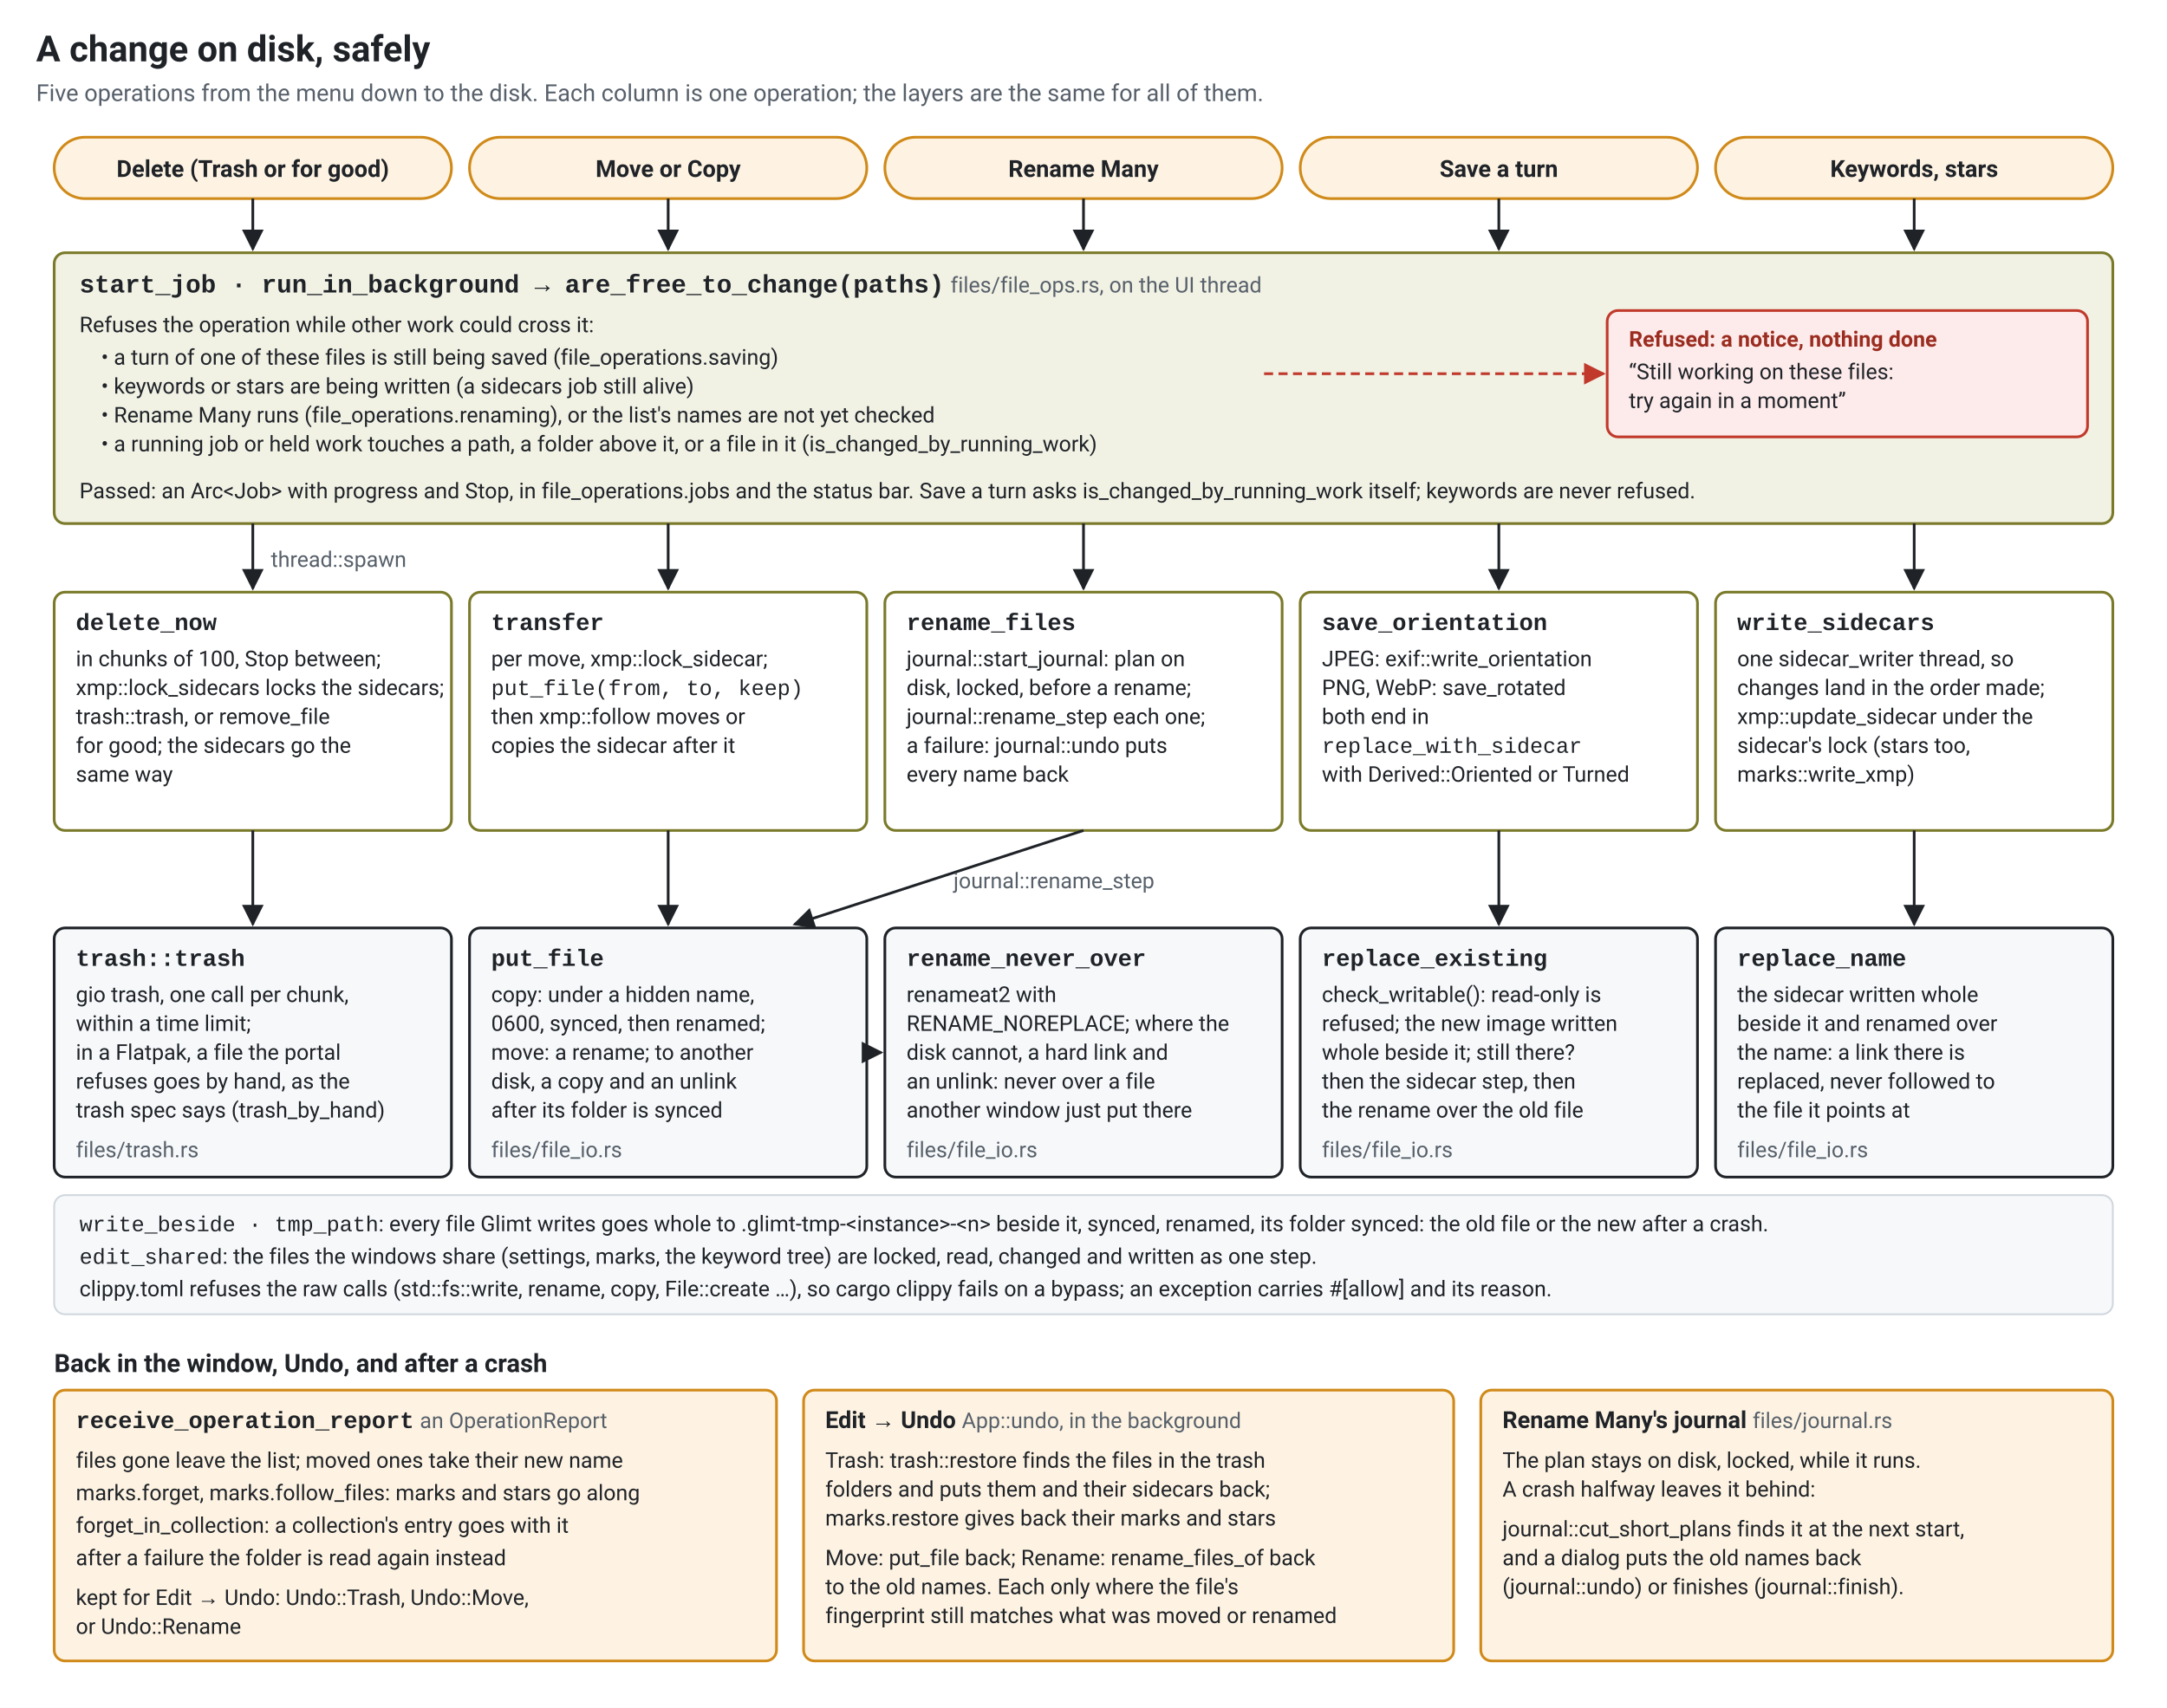
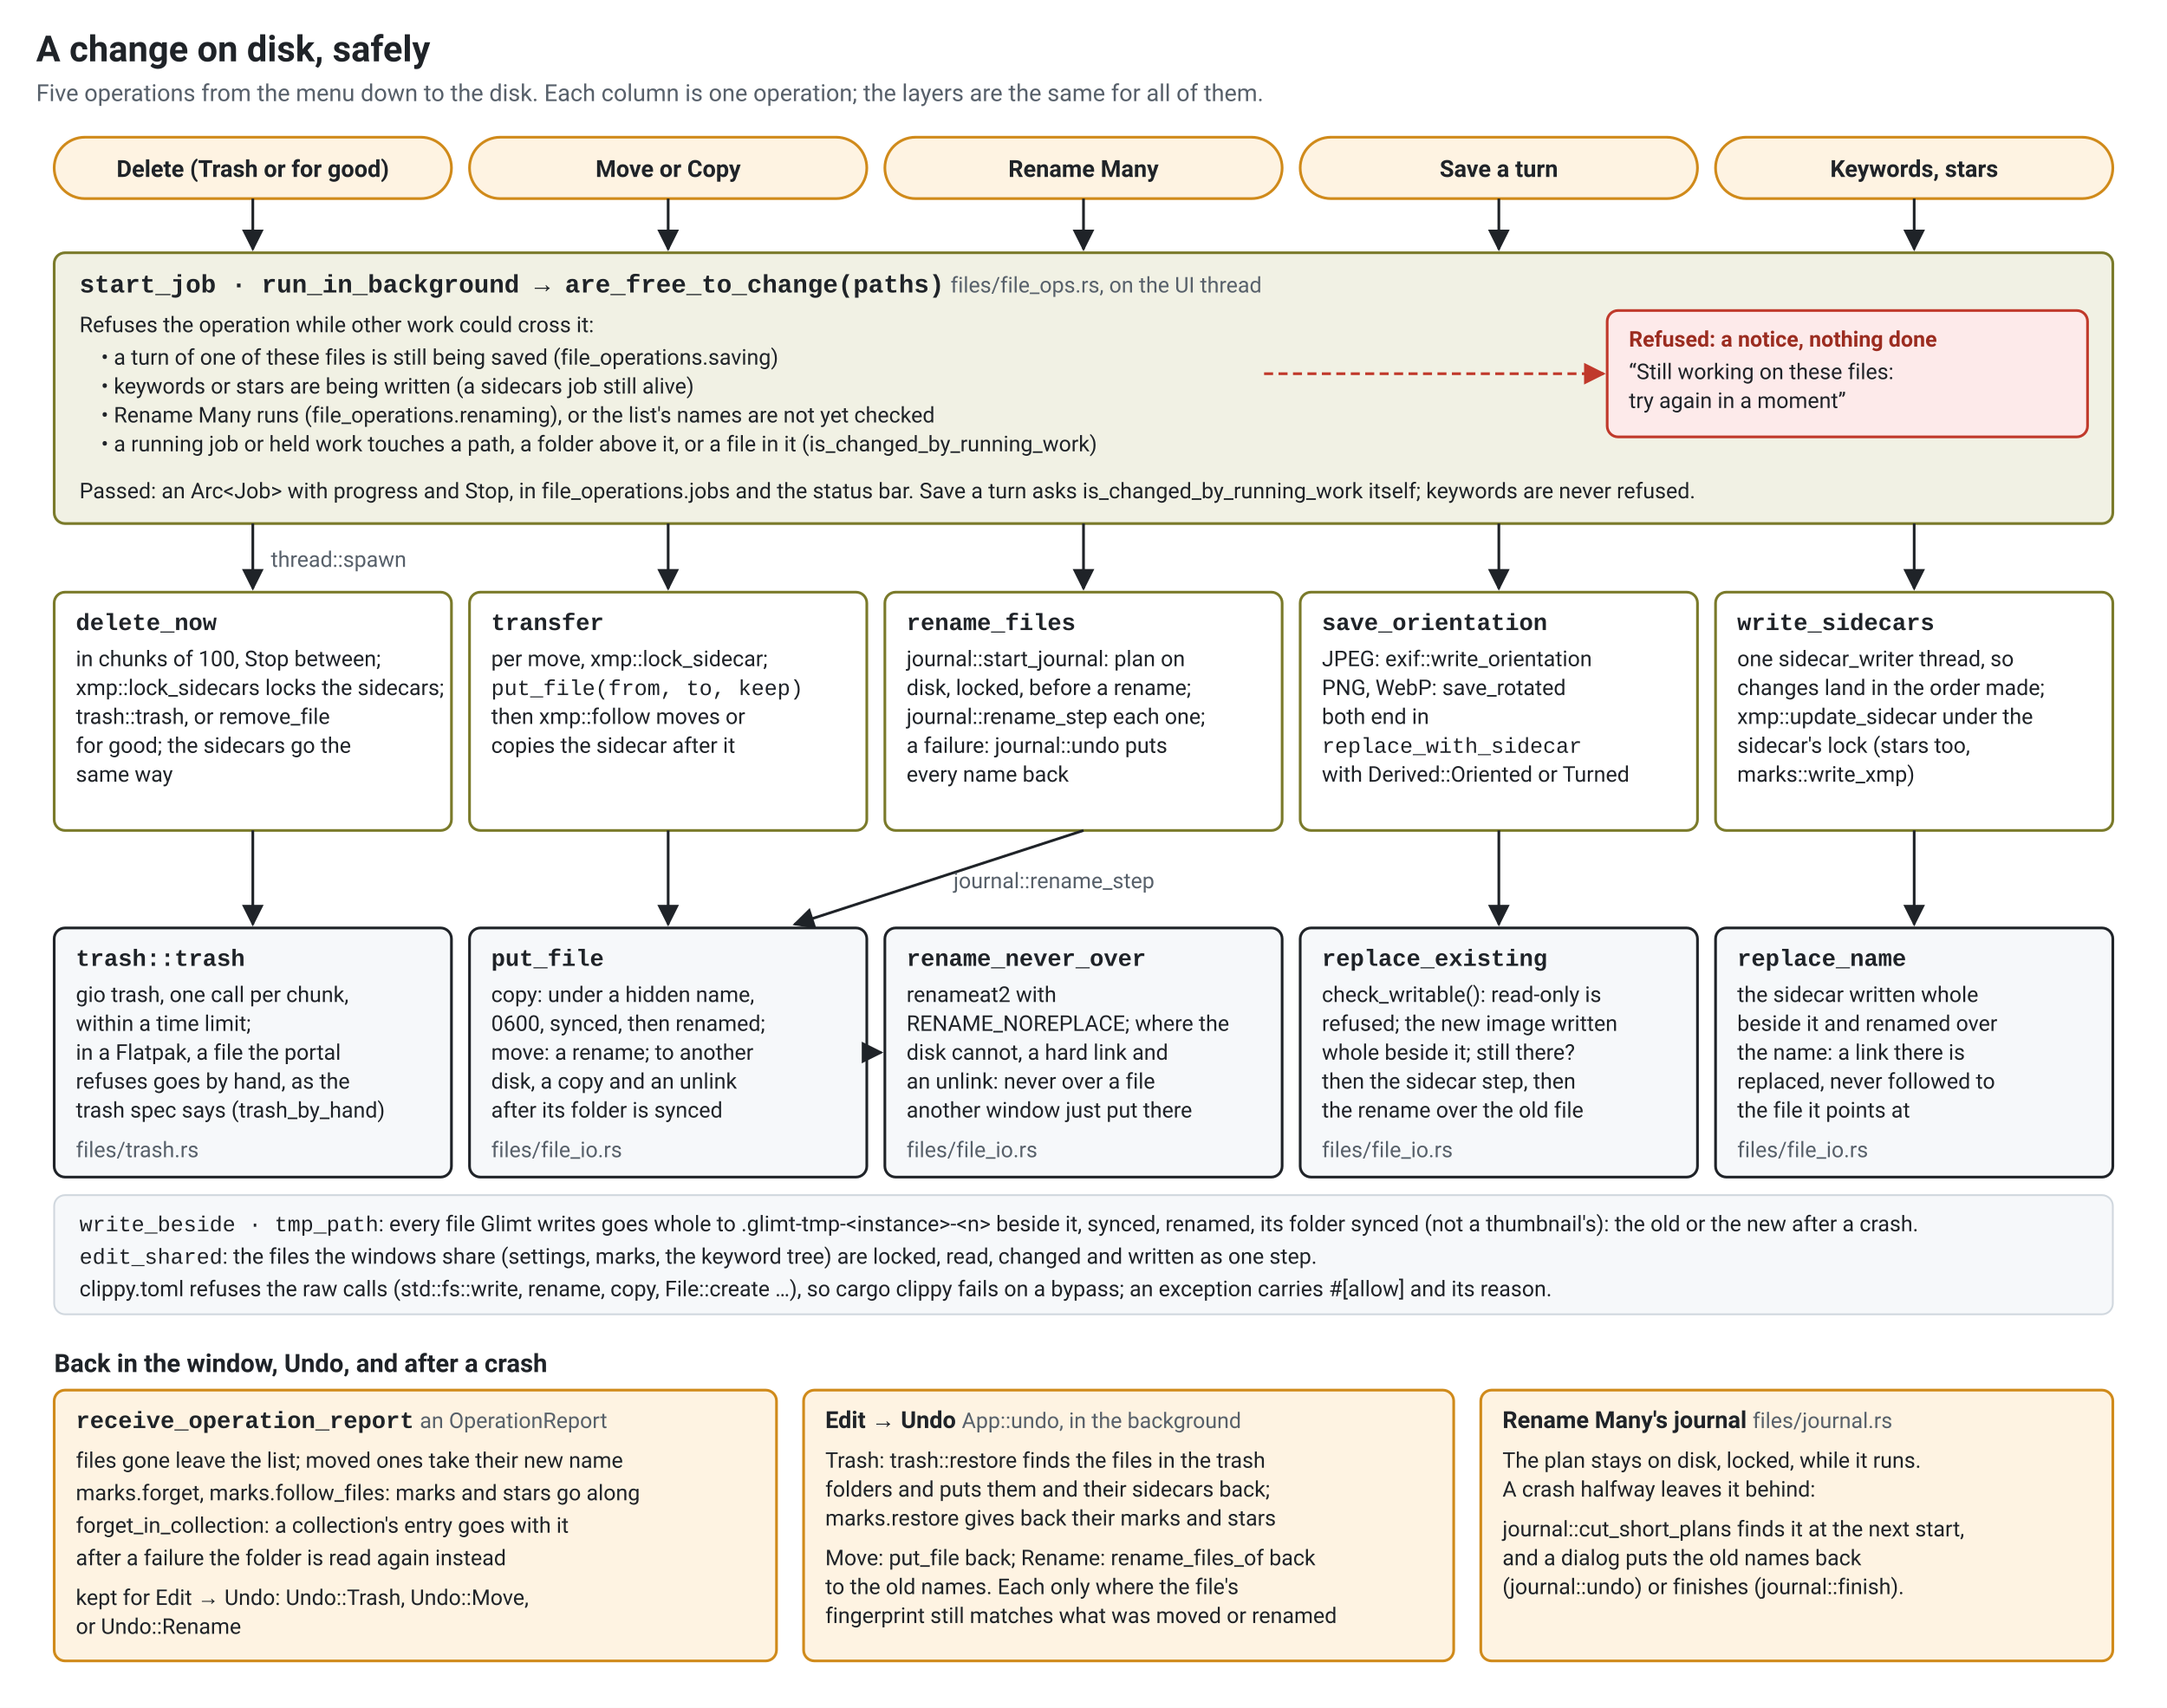
<svg xmlns="http://www.w3.org/2000/svg" viewBox="0 0 1200 946" width="1200" height="946" role="img" aria-label="How Glimt changes a file on disk safely. An action passes are_free_to_change, which refuses while other work touches the same files. The job runs in its own thread and changes the disk only through one function per kind of change: trash, put_file, rename_never_over, replace_existing and replace_name, each writing whole under a hidden temporary name and renaming, never over another file. The result comes back as an OperationReport: the list, marks, stars and collection entries follow, and Undo is kept; Rename Many's journal puts names right after a crash.">
  <defs>
    <marker id="arrow" viewBox="0 0 10 10" refX="9" refY="5" markerWidth="8" markerHeight="8" orient="auto-start-reverse">
      <path d="M0,0 L10,5 L0,10 z" fill="#1f2328" />
    </marker>
    <marker id="arrow-red" viewBox="0 0 10 10" refX="9" refY="5" markerWidth="8" markerHeight="8" orient="auto-start-reverse">
      <path d="M0,0 L10,5 L0,10 z" fill="#c0392b" />
    </marker>
  </defs>
  <rect x="0" y="0" width="1200" height="946" fill="#ffffff" />
  <g font-family="system-ui, -apple-system, 'Segoe UI', Roboto, 'Helvetica Neue', Arial, sans-serif" fill="#1f2328">
    <text x="20" y="34" font-size="20" font-weight="700">A change on disk, safely</text>
    <text x="20" y="56" font-size="13" fill="#57606a">Five operations from the menu down to the disk. Each column is one operation; the layers are the same for all of them.</text>
    <g font-size="13" font-weight="700" text-anchor="middle">
      <rect x="30" y="76" width="220" height="34" rx="17" fill="#fef3e2" stroke="#d08a1a" stroke-width="1.5" />
      <text x="140" y="98">Delete (Trash or for good)</text>
      <rect x="260" y="76" width="220" height="34" rx="17" fill="#fef3e2" stroke="#d08a1a" stroke-width="1.5" />
      <text x="370" y="98">Move or Copy</text>
      <rect x="490" y="76" width="220" height="34" rx="17" fill="#fef3e2" stroke="#d08a1a" stroke-width="1.5" />
      <text x="600" y="98">Rename Many</text>
      <rect x="720" y="76" width="220" height="34" rx="17" fill="#fef3e2" stroke="#d08a1a" stroke-width="1.5" />
      <text x="830" y="98">Save a turn</text>
      <rect x="950" y="76" width="220" height="34" rx="17" fill="#fef3e2" stroke="#d08a1a" stroke-width="1.5" />
      <text x="1060" y="98">Keywords, stars</text>
    </g>
    <g stroke="#1f2328" stroke-width="1.5">
      <line x1="140" y1="110" x2="140" y2="138" marker-end="url(#arrow)" />
      <line x1="370" y1="110" x2="370" y2="138" marker-end="url(#arrow)" />
      <line x1="600" y1="110" x2="600" y2="138" marker-end="url(#arrow)" />
      <line x1="830" y1="110" x2="830" y2="138" marker-end="url(#arrow)" />
      <line x1="1060" y1="110" x2="1060" y2="138" marker-end="url(#arrow)" />
    </g>
    <rect x="30" y="140" width="1140" height="150" rx="6" fill="#f1f1e4" stroke="#7a7a2a" stroke-width="1.5" />
    <text x="44" y="162" font-size="14" font-weight="700">
      <tspan font-family="ui-monospace, SFMono-Regular, Menlo, Consolas, 'Liberation Mono', monospace">start_job · run_in_background → are_free_to_change(paths)</tspan>
      <tspan font-weight="400" font-size="12" fill="#57606a">files/file_ops.rs, on the UI thread</tspan>
    </text>
    <g font-size="12">
      <text x="44" y="184">Refuses the operation while other work could cross it:</text>
      <text x="56" y="202">• a turn of one of these files is still being saved (file_operations.saving)</text>
      <text x="56" y="218">• keywords or stars are being written (a sidecars job still alive)</text>
      <text x="56" y="234">• Rename Many runs (file_operations.renaming), or the list's names are not yet checked</text>
      <text x="56" y="250">• a running job or held work touches a path, a folder above it, or a file in it (is_changed_by_running_work)</text>
      <text x="44" y="276">Passed: an Arc&lt;Job&gt; with progress and Stop, in file_operations.jobs and the status bar. Save a turn asks is_changed_by_running_work itself; keywords are never refused.</text>
    </g>
    <rect x="890" y="172" width="266" height="70" rx="6" fill="#fdeaea" stroke="#c0392b" stroke-width="1.5" />
    <text x="902" y="192" font-size="12" font-weight="700" fill="#9b2c20">Refused: a notice, nothing done</text>
    <text x="902" y="210" font-size="12">“Still working on these files:</text>
    <text x="902" y="226" font-size="12">try again in a moment”</text>
    <line x1="700" y1="207" x2="888" y2="207" stroke="#c0392b" stroke-width="1.5" stroke-dasharray="5 3" marker-end="url(#arrow-red)" />
    <g stroke="#1f2328" stroke-width="1.5">
      <line x1="140" y1="290" x2="140" y2="326" marker-end="url(#arrow)" />
      <line x1="370" y1="290" x2="370" y2="326" marker-end="url(#arrow)" />
      <line x1="600" y1="290" x2="600" y2="326" marker-end="url(#arrow)" />
      <line x1="830" y1="290" x2="830" y2="326" marker-end="url(#arrow)" />
      <line x1="1060" y1="290" x2="1060" y2="326" marker-end="url(#arrow)" />
    </g>
    <text x="150" y="314" font-size="12" fill="#57606a">thread::spawn</text>
    <g font-size="12">
      <rect x="30" y="328" width="220" height="132" rx="6" fill="#ffffff" stroke="#7a7a2a" stroke-width="1.5" />
      <text x="42" y="349" font-size="13" font-weight="700" font-family="ui-monospace, SFMono-Regular, Menlo, Consolas, 'Liberation Mono', monospace">delete_now</text>
      <text x="42" y="369">in chunks of 100, Stop between;</text>
      <text x="42" y="385">xmp::lock_sidecars locks the sidecars;</text>
      <text x="42" y="401">trash::trash, or remove_file</text>
      <text x="42" y="417">for good; the sidecars go the</text>
      <text x="42" y="433">same way</text>
      <rect x="260" y="328" width="220" height="132" rx="6" fill="#ffffff" stroke="#7a7a2a" stroke-width="1.5" />
      <text x="272" y="349" font-size="13" font-weight="700" font-family="ui-monospace, SFMono-Regular, Menlo, Consolas, 'Liberation Mono', monospace">transfer</text>
      <text x="272" y="369">per move, xmp::lock_sidecar;</text>
      <text x="272" y="385" font-family="ui-monospace, SFMono-Regular, Menlo, Consolas, 'Liberation Mono', monospace">put_file(from, to, keep)</text>
      <text x="272" y="401">then xmp::follow moves or</text>
      <text x="272" y="417">copies the sidecar after it</text>
      <rect x="490" y="328" width="220" height="132" rx="6" fill="#ffffff" stroke="#7a7a2a" stroke-width="1.5" />
      <text x="502" y="349" font-size="13" font-weight="700" font-family="ui-monospace, SFMono-Regular, Menlo, Consolas, 'Liberation Mono', monospace">rename_files</text>
      <text x="502" y="369">journal::start_journal: plan on</text>
      <text x="502" y="385">disk, locked, before a rename;</text>
      <text x="502" y="401">journal::rename_step each one;</text>
      <text x="502" y="417">a failure: journal::undo puts</text>
      <text x="502" y="433">every name back</text>
      <rect x="720" y="328" width="220" height="132" rx="6" fill="#ffffff" stroke="#7a7a2a" stroke-width="1.5" />
      <text x="732" y="349" font-size="13" font-weight="700" font-family="ui-monospace, SFMono-Regular, Menlo, Consolas, 'Liberation Mono', monospace">save_orientation</text>
      <text x="732" y="369">JPEG: exif::write_orientation</text>
      <text x="732" y="385">PNG, WebP: save_rotated</text>
      <text x="732" y="401">both end in</text>
      <text x="732" y="417" font-family="ui-monospace, SFMono-Regular, Menlo, Consolas, 'Liberation Mono', monospace">replace_with_sidecar</text>
      <text x="732" y="433">with Derived::Oriented or Turned</text>
      <rect x="950" y="328" width="220" height="132" rx="6" fill="#ffffff" stroke="#7a7a2a" stroke-width="1.5" />
      <text x="962" y="349" font-size="13" font-weight="700" font-family="ui-monospace, SFMono-Regular, Menlo, Consolas, 'Liberation Mono', monospace">write_sidecars</text>
      <text x="962" y="369">one sidecar_writer thread, so</text>
      <text x="962" y="385">changes land in the order made;</text>
      <text x="962" y="401">xmp::update_sidecar under the</text>
      <text x="962" y="417">sidecar's lock (stars too,</text>
      <text x="962" y="433">marks::write_xmp)</text>
    </g>
    <g stroke="#1f2328" stroke-width="1.5">
      <line x1="140" y1="460" x2="140" y2="512" marker-end="url(#arrow)" />
      <line x1="370" y1="460" x2="370" y2="512" marker-end="url(#arrow)" />
      <line x1="600" y1="460" x2="440" y2="512" marker-end="url(#arrow)" />
      <line x1="830" y1="460" x2="830" y2="512" marker-end="url(#arrow)" />
      <line x1="1060" y1="460" x2="1060" y2="512" marker-end="url(#arrow)" />
    </g>
    <text x="528" y="492" font-size="12" fill="#57606a">journal::rename_step</text>
    <g font-size="12">
      <rect x="30" y="514" width="220" height="138" rx="6" fill="#f6f8fa" stroke="#1f2328" stroke-width="1.5" />
      <text x="42" y="535" font-size="13" font-weight="700" font-family="ui-monospace, SFMono-Regular, Menlo, Consolas, 'Liberation Mono', monospace">trash::trash</text>
      <text x="42" y="555">gio trash, one call per chunk,</text>
      <text x="42" y="571">within a time limit;</text>
      <text x="42" y="587">in a Flatpak, a file the portal</text>
      <text x="42" y="603">refuses goes by hand, as the</text>
      <text x="42" y="619">trash spec says (trash_by_hand)</text>
      <text x="42" y="641" fill="#57606a">files/trash.rs</text>
      <rect x="260" y="514" width="220" height="138" rx="6" fill="#f6f8fa" stroke="#1f2328" stroke-width="1.5" />
      <text x="272" y="535" font-size="13" font-weight="700" font-family="ui-monospace, SFMono-Regular, Menlo, Consolas, 'Liberation Mono', monospace">put_file</text>
      <text x="272" y="555">copy: under a hidden name,</text>
      <text x="272" y="571">0600, synced, then renamed;</text>
      <text x="272" y="587">move: a rename; to another</text>
      <text x="272" y="603">disk, a copy and an unlink</text>
      <text x="272" y="619">after its folder is synced</text>
      <text x="272" y="641" fill="#57606a">files/file_io.rs</text>
      <rect x="490" y="514" width="220" height="138" rx="6" fill="#f6f8fa" stroke="#1f2328" stroke-width="1.5" />
      <text x="502" y="535" font-size="13" font-weight="700" font-family="ui-monospace, SFMono-Regular, Menlo, Consolas, 'Liberation Mono', monospace">rename_never_over</text>
      <text x="502" y="555">renameat2 with</text>
      <text x="502" y="571">RENAME_NOREPLACE; where the</text>
      <text x="502" y="587">disk cannot, a hard link and</text>
      <text x="502" y="603">an unlink: never over a file</text>
      <text x="502" y="619">another window just put there</text>
      <text x="502" y="641" fill="#57606a">files/file_io.rs</text>
      <rect x="720" y="514" width="220" height="138" rx="6" fill="#f6f8fa" stroke="#1f2328" stroke-width="1.5" />
      <text x="732" y="535" font-size="13" font-weight="700" font-family="ui-monospace, SFMono-Regular, Menlo, Consolas, 'Liberation Mono', monospace">replace_existing</text>
      <text x="732" y="555">check_writable(): read-only is</text>
      <text x="732" y="571">refused; the new image written</text>
      <text x="732" y="587">whole beside it; still there?</text>
      <text x="732" y="603">then the sidecar step, then</text>
      <text x="732" y="619">the rename over the old file</text>
      <text x="732" y="641" fill="#57606a">files/file_io.rs</text>
      <rect x="950" y="514" width="220" height="138" rx="6" fill="#f6f8fa" stroke="#1f2328" stroke-width="1.5" />
      <text x="962" y="535" font-size="13" font-weight="700" font-family="ui-monospace, SFMono-Regular, Menlo, Consolas, 'Liberation Mono', monospace">replace_name</text>
      <text x="962" y="555">the sidecar written whole</text>
      <text x="962" y="571">beside it and renamed over</text>
      <text x="962" y="587">the name: a link there is</text>
      <text x="962" y="603">replaced, never followed to</text>
      <text x="962" y="619">the file it points at</text>
      <text x="962" y="641" fill="#57606a">files/file_io.rs</text>
    </g>
    <line x1="480" y1="583" x2="488" y2="583" stroke="#1f2328" stroke-width="1.5" marker-end="url(#arrow)" />
    <rect x="30" y="662" width="1140" height="66" rx="6" fill="#f6f8fa" stroke="#d0d7de" />
    <text x="44" y="682" font-size="12">
-       <tspan font-family="ui-monospace, SFMono-Regular, Menlo, Consolas, 'Liberation Mono', monospace">write_beside · tmp_path</tspan>: every file Glimt writes goes whole to .glimt-tmp-&lt;instance&gt;-&lt;n&gt; beside it, synced, renamed, its folder synced: the old file or the new after a crash.</text>
+       <tspan font-family="ui-monospace, SFMono-Regular, Menlo, Consolas, 'Liberation Mono', monospace">write_beside · tmp_path</tspan>: every file Glimt writes goes whole to .glimt-tmp-&lt;instance&gt;-&lt;n&gt; beside it, synced, renamed, its folder synced (not a thumbnail's): the old or the new after a crash.</text>
    <text x="44" y="700" font-size="12">
      <tspan font-family="ui-monospace, SFMono-Regular, Menlo, Consolas, 'Liberation Mono', monospace">edit_shared</tspan>: the files the windows share (settings, marks, the keyword tree) are locked, read, changed and written as one step.</text>
    <text x="44" y="718" font-size="12">clippy.toml refuses the raw calls (std::fs::write, rename, copy, File::create …), so cargo clippy fails on a bypass; an exception carries #[allow] and its reason.</text>
    <text x="30" y="760" font-size="14" font-weight="700">Back in the window, Undo, and after a crash</text>
    <g font-size="12">
      <rect x="30" y="770" width="400" height="150" rx="6" fill="#fef3e2" stroke="#d08a1a" stroke-width="1.5" />
      <text x="42" y="791" font-size="13" font-weight="700">
        <tspan font-family="ui-monospace, SFMono-Regular, Menlo, Consolas, 'Liberation Mono', monospace">receive_operation_report</tspan>
        <tspan font-weight="400" font-size="12" fill="#57606a">an OperationReport</tspan>
      </text>
      <text x="42" y="813">files gone leave the list; moved ones take their new name</text>
      <text x="42" y="831">marks.forget, marks.follow_files: marks and stars go along</text>
      <text x="42" y="849">forget_in_collection: a collection's entry goes with it</text>
      <text x="42" y="867">after a failure the folder is read again instead</text>
      <text x="42" y="889">kept for Edit → Undo: Undo::Trash, Undo::Move,</text>
      <text x="42" y="905">or Undo::Rename</text>
      <rect x="445" y="770" width="360" height="150" rx="6" fill="#fef3e2" stroke="#d08a1a" stroke-width="1.5" />
      <text x="457" y="791" font-size="13" font-weight="700">Edit → Undo <tspan font-weight="400" font-size="12" fill="#57606a">App::undo, in the background</tspan>
      </text>
      <text x="457" y="813">Trash: trash::restore finds the files in the trash</text>
      <text x="457" y="829">folders and puts them and their sidecars back;</text>
      <text x="457" y="845">marks.restore gives back their marks and stars</text>
      <text x="457" y="867">Move: put_file back; Rename: rename_files_of back</text>
      <text x="457" y="883">to the old names. Each only where the file's</text>
      <text x="457" y="899">fingerprint still matches what was moved or renamed</text>
      <rect x="820" y="770" width="350" height="150" rx="6" fill="#fef3e2" stroke="#d08a1a" stroke-width="1.5" />
      <text x="832" y="791" font-size="13" font-weight="700">Rename Many's journal <tspan font-weight="400" font-size="12" fill="#57606a">files/journal.rs</tspan>
      </text>
      <text x="832" y="813">The plan stays on disk, locked, while it runs.</text>
      <text x="832" y="829">A crash halfway leaves it behind:</text>
      <text x="832" y="851">journal::cut_short_plans finds it at the next start,</text>
      <text x="832" y="867">and a dialog puts the old names back</text>
      <text x="832" y="883">(journal::undo) or finishes (journal::finish).</text>
    </g>
  </g>
</svg>
